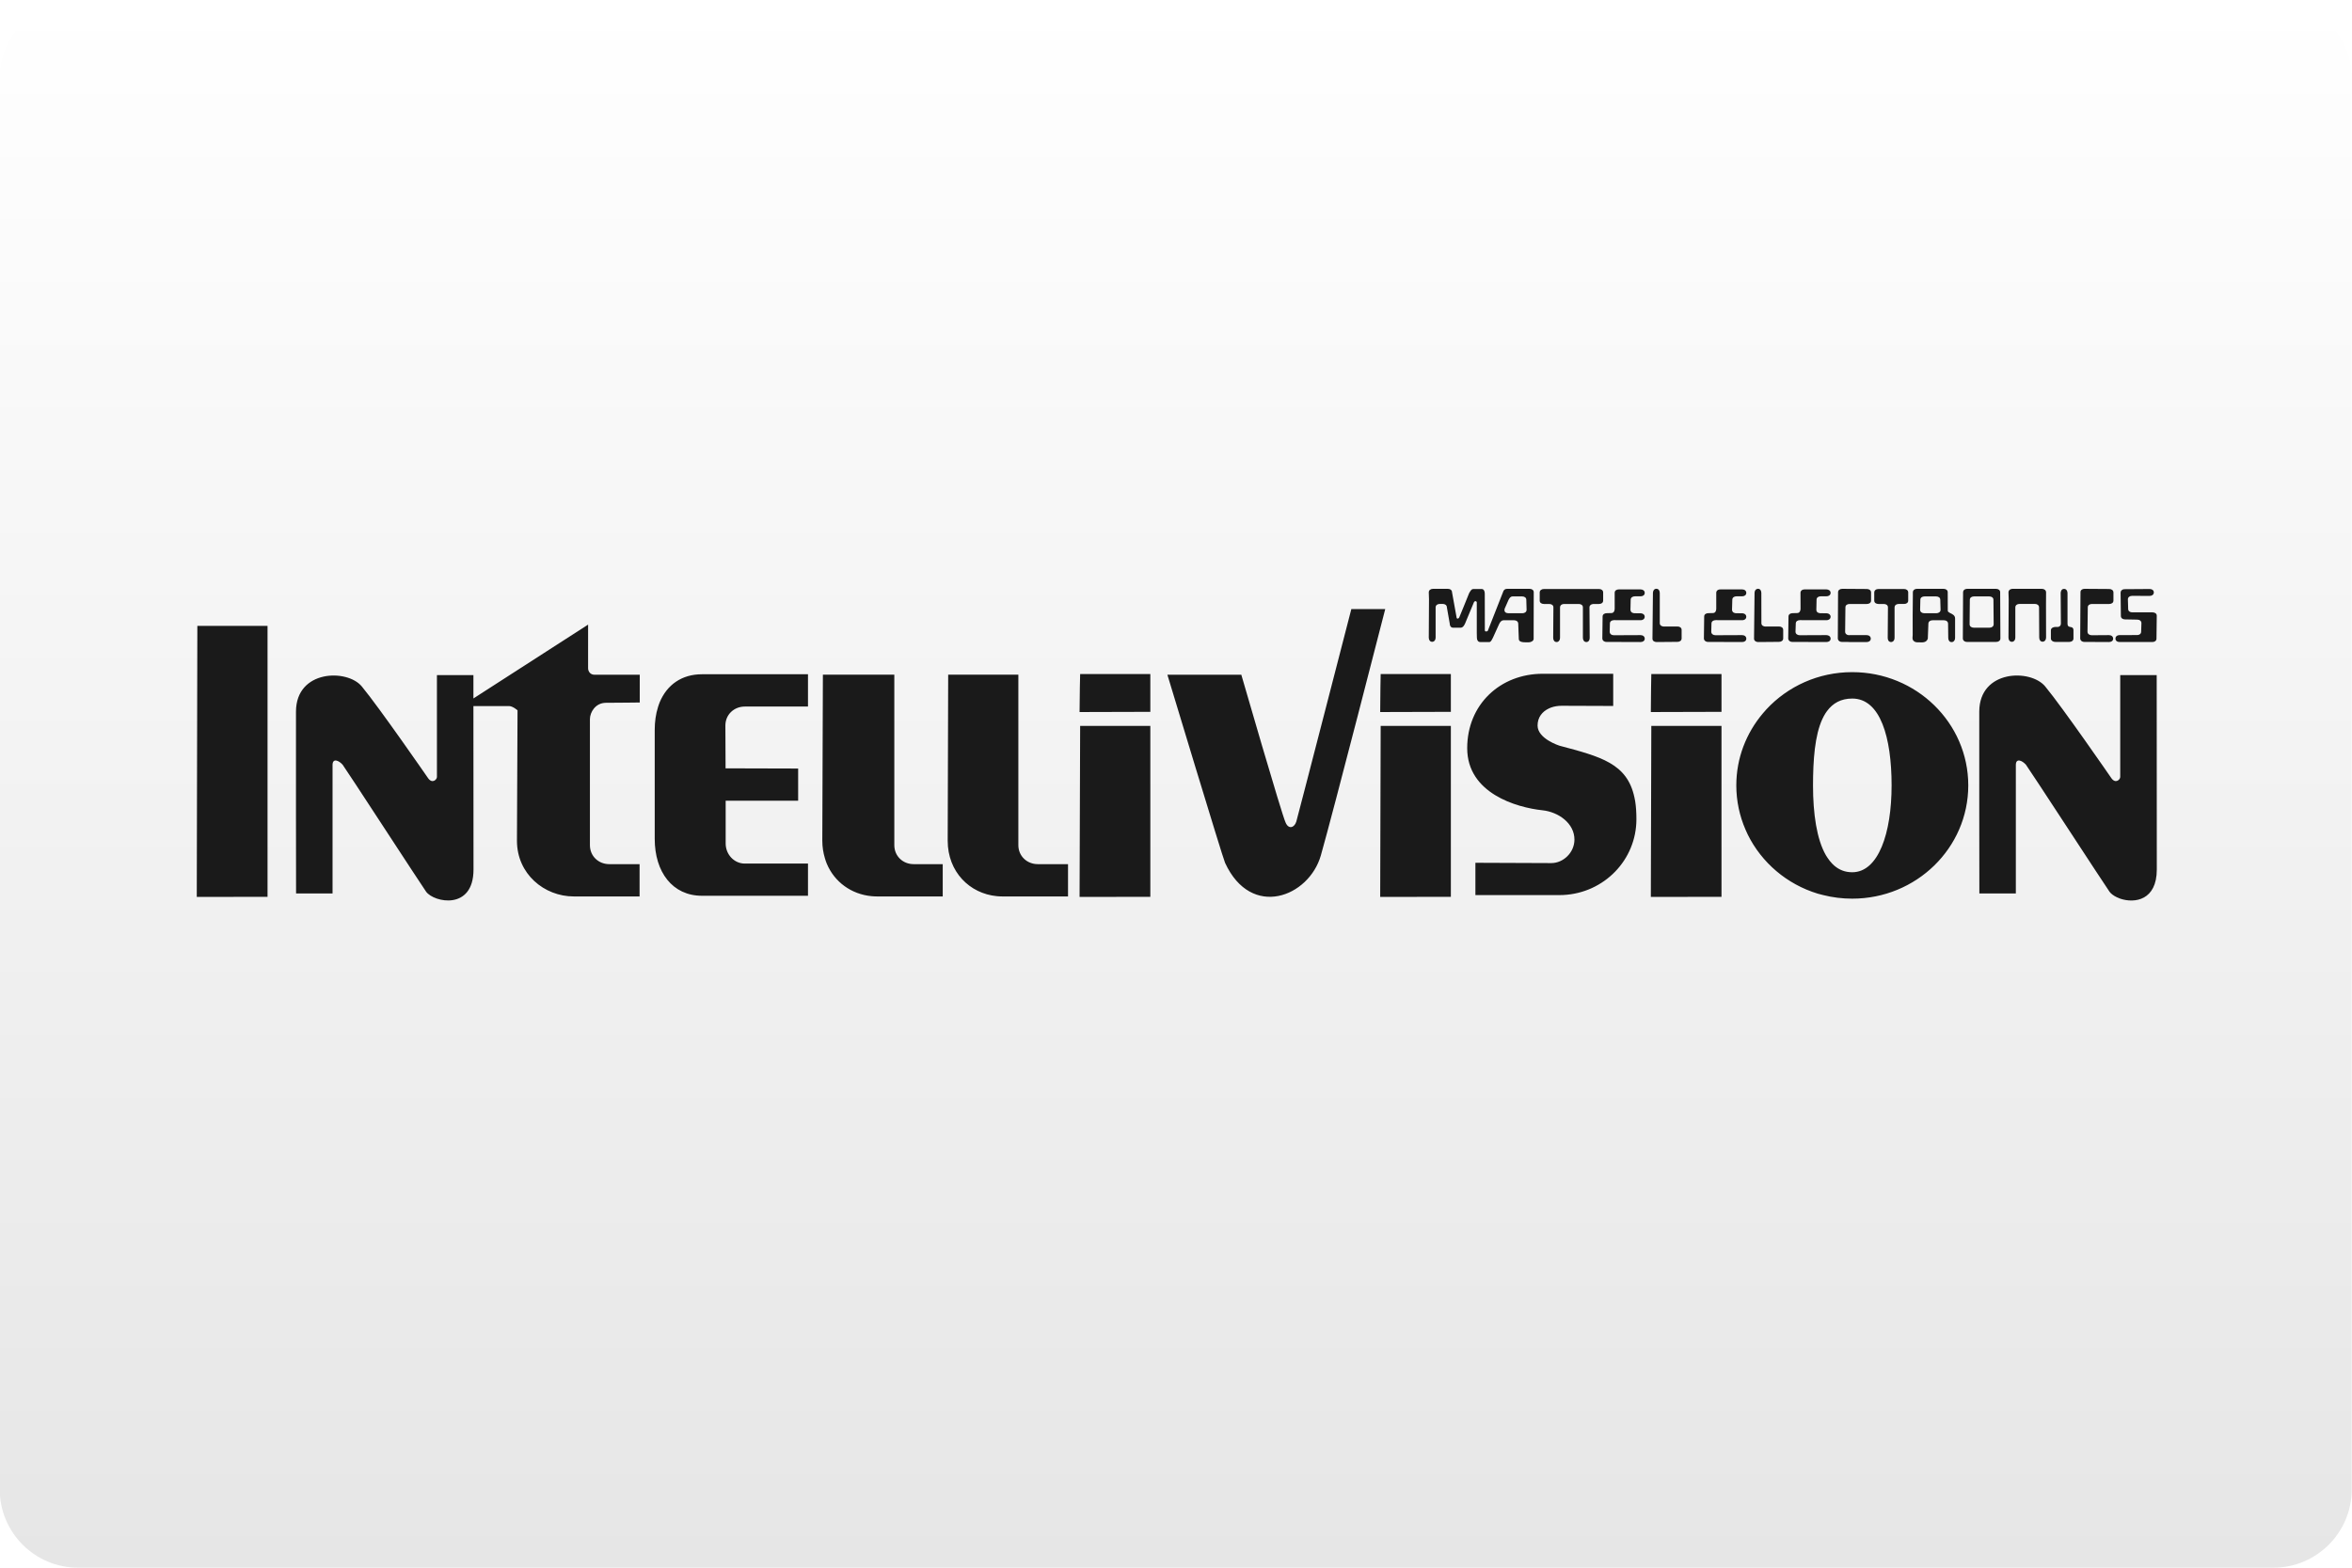
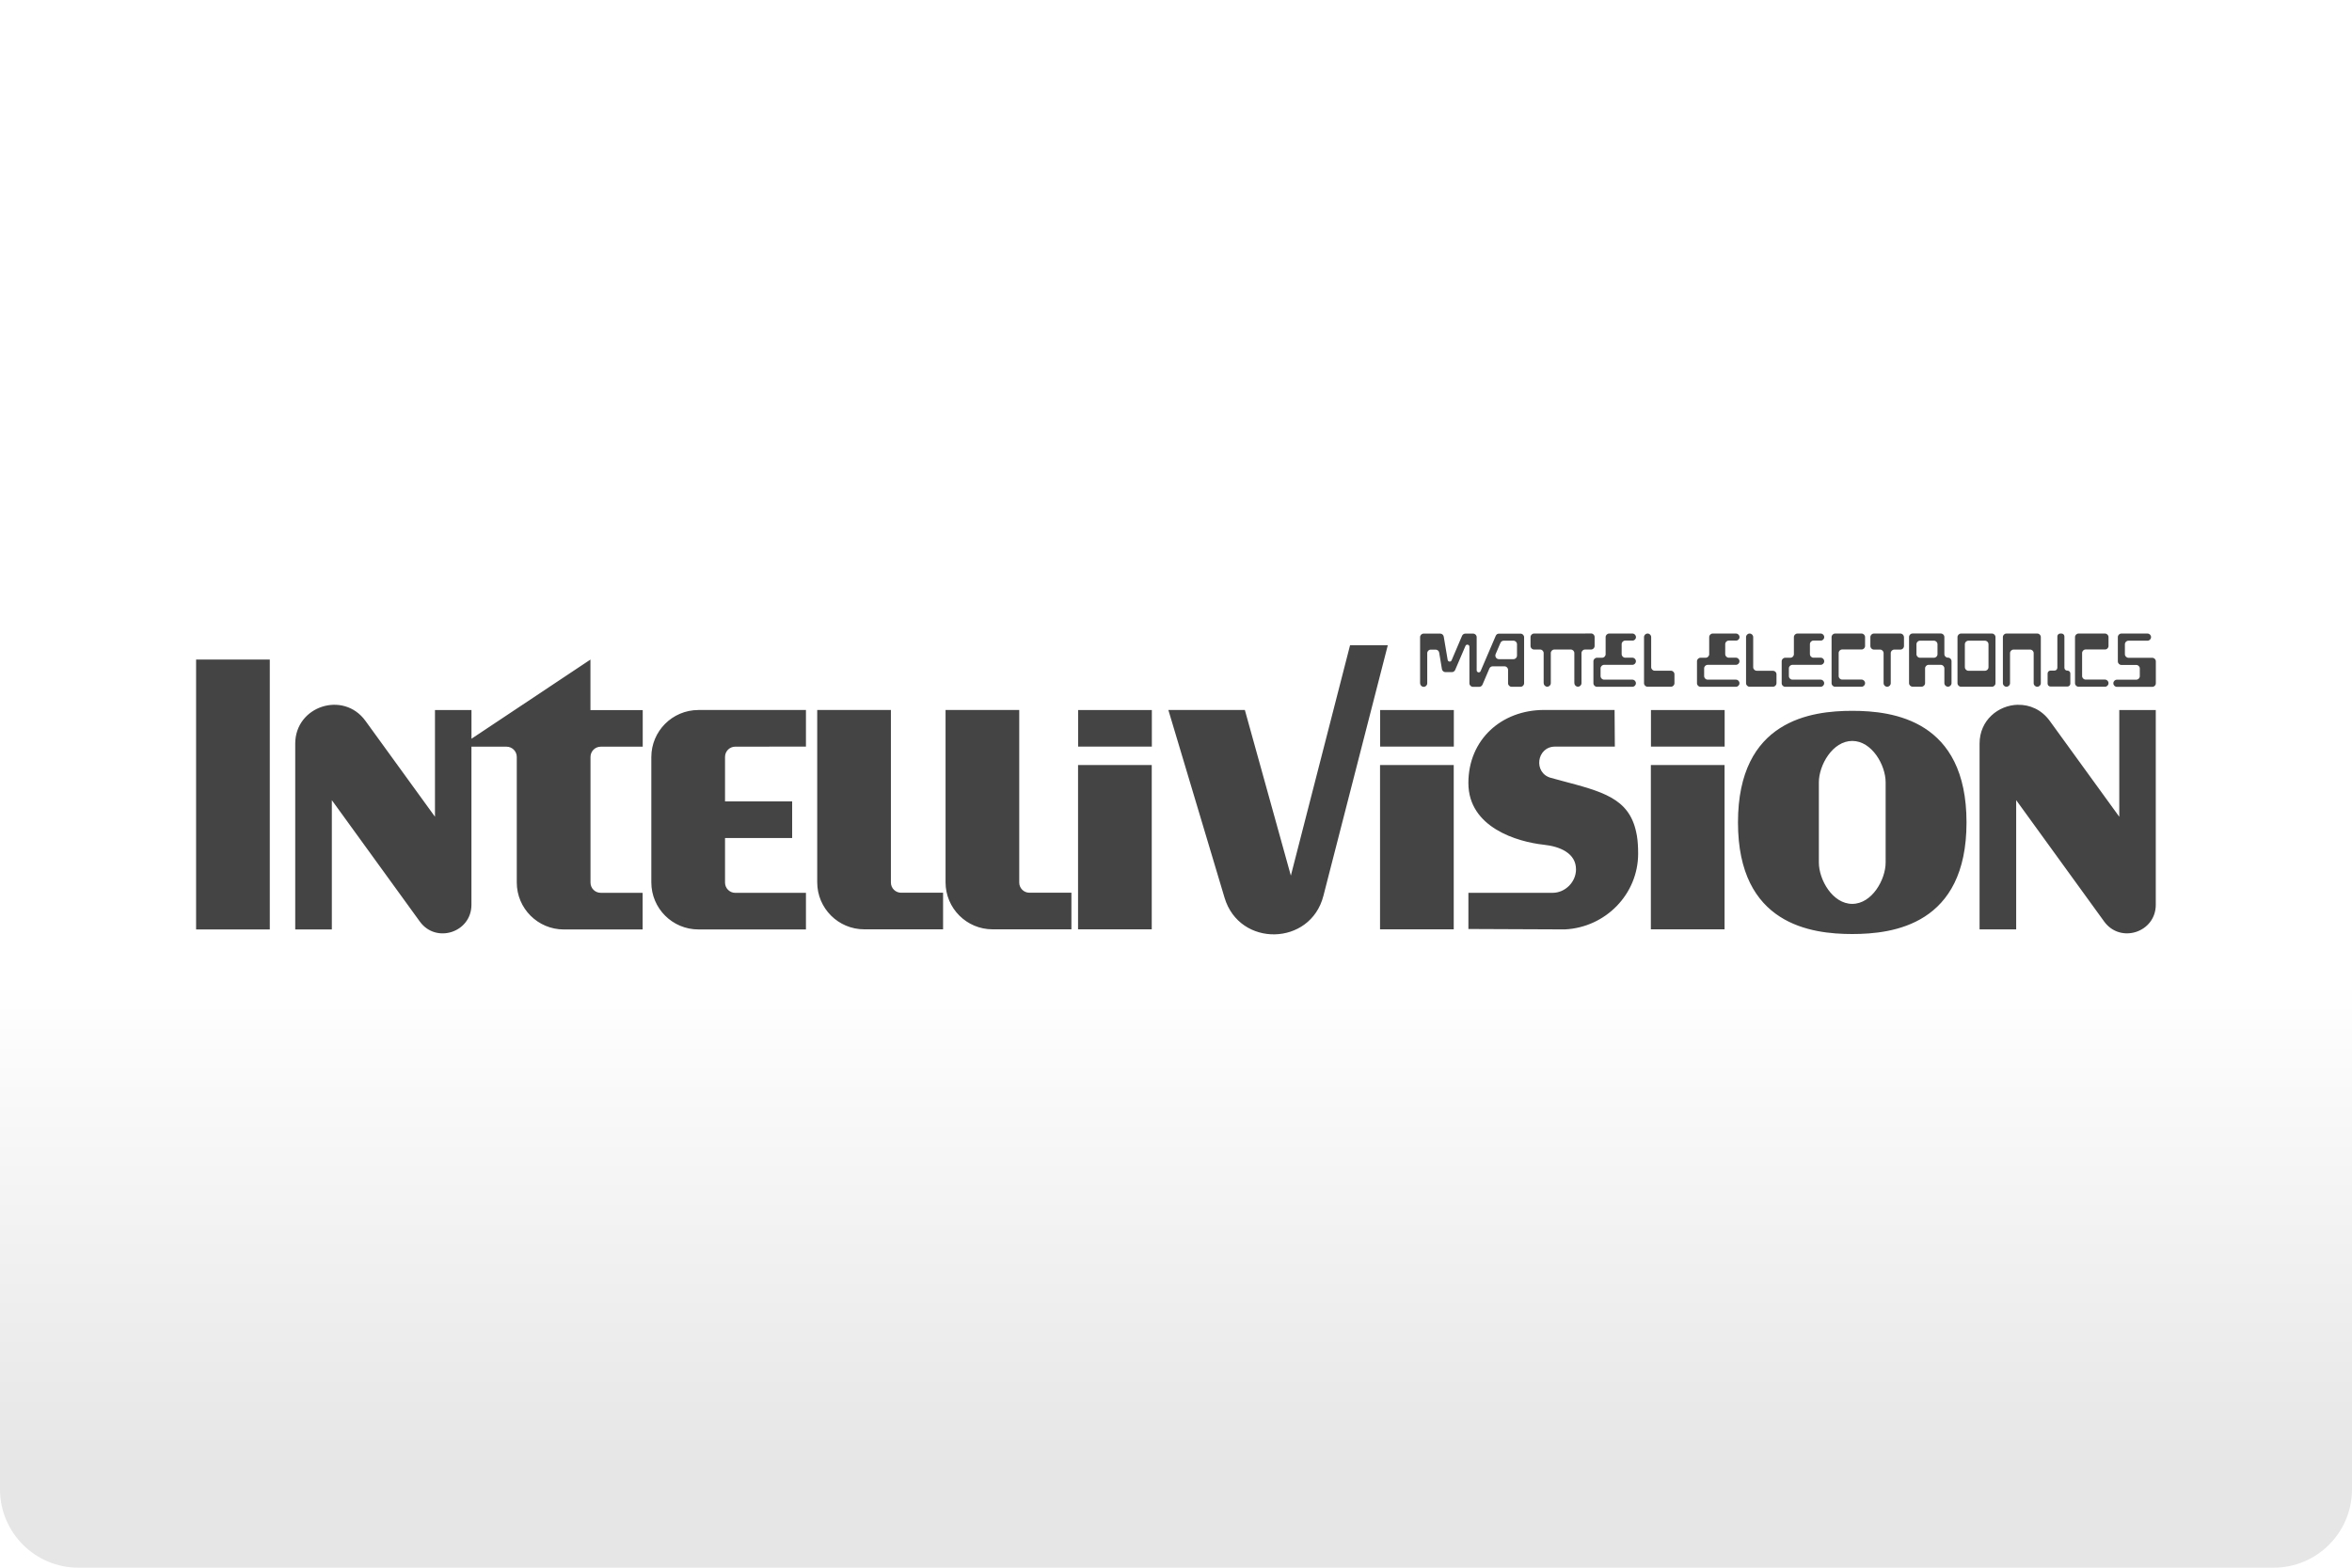
- <svg xmlns="http://www.w3.org/2000/svg" width="480" height="320" version="1.1" viewBox="0 0 480 320">
+ <svg xmlns="http://www.w3.org/2000/svg" width="480" height="320" version="1.1" viewBox="0 0 480 320" xml:space="preserve">
  <defs>
-     <linearGradient id="a" x1="81.598" x2="81.598" y2="84.667" gradientTransform="matrix(3.7795 0 0 3.7795 -.056445 0)" gradientUnits="userSpaceOnUse">
+     <linearGradient id="a" x2="0" y1="200" y2="300" gradientUnits="userSpaceOnUse">
      <stop stop-color="#fff" offset="0" />
      <stop stop-color="#e6e6e6" offset="1" />
    </linearGradient>
  </defs>
-   <rect x="-.056" width="480" height="320" ry="16" fill="url(#a)" stroke-linecap="square" stroke-linejoin="round" stroke-width="2" style="paint-order:stroke fill markers" />
-   <g transform="matrix(3.7795 0 0 3.7795 .15689 0)" fill="#1a1a1a">
-     <g transform="matrix(.17639 0 0 .17808 10.583 31.798)" fill="#1a1a1a">
-       <path d="m446.82 0c-0.672 0-1.056 0.573-1.056 1.284l-0.141 13.848c0 0.672 0.573 1.023 1.284 1.023l6.36-0.054c0.714 0 1.284-0.381 1.284-1.056v-2.565c0-0.675-0.57-1.041-1.284-1.041l-4.107 0.018c-0.708 0-1.299-0.351-1.299-1.023v-9.15c0-0.711-0.366-1.284-1.041-1.284zm31.113 0c-0.087 0-0.168 0.018-0.243 0.036-0.525 0.12-0.816 0.624-0.816 1.248l-0.156 13.848c0 0.42 0.231 0.702 0.573 0.864 0.066 0.033 0.15 0.066 0.225 0.087 0.078 0.024 0.159 0.042 0.243 0.054 0.084 9e-3 0.171 0.018 0.261 0.018l6.342-0.054c0.711 0 1.281-0.381 1.281-1.056v-2.565c0-0.675-0.57-1.041-1.281-1.041l-4.11 0.018c-0.708 0-1.281-0.351-1.281-1.023l-0.018-9.15c0-0.711-0.348-1.284-1.02-1.284zm-99.486 0.018c-0.711 0-1.299 0.399-1.299 1.074l0.069 2.079-0.069 11.631c0 0.711 0.366 1.281 1.038 1.281 0.084 0 0.15 0 0.225-0.015 0.525-0.12 0.834-0.645 0.834-1.266v-9.15c0-0.675 0.573-1.059 1.281-1.059h0.885c0.711 0 1.281 0.384 1.281 1.059l0.867 4.869c0 0.711 0.348 1.284 1.023 1.284h2.271c0.084 0 0.168-3e-3 0.243-0.018 0.522-0.105 0.816-0.558 1.143-1.197 0 0 2.613-6.243 2.721-6.48 0.234-0.513 0.885-0.429 0.885 0.069v9.303l0.033 1.371c0 0.711 0.348 1.302 1.023 1.302l2.616 0.015c0.087 0 0.156 0 0.228-0.015 0.069-0.018 0.132-0.042 0.189-0.072 0.342-0.177 0.501-0.606 0.834-1.194l1.959-4.281c0.318-0.621 0.744-1.047 1.281-1.059h3.243c0.711 0 1.281 0.384 1.281 1.059l0.174 4.557c-9e-3 0.462 0.234 0.72 0.606 0.867 0.126 0.051 0.267 0.093 0.417 0.123 0.6 0.111 1.368 0.066 1.995 0.084 0.597 0.018 1.524-0.378 1.524-1.038l0.033-14.142c0-0.675-0.57-1.041-1.281-1.041h-6.864c-0.708 0-1.08 0.36-1.281 1.041 0 0-4.515 11.403-4.629 11.664-0.015 0.03-0.036 0.057-0.066 0.087-0.066 0.054-0.174 0.096-0.279 0.12-0.258 0.06-0.57 0-0.57-0.33 0-0.525-0.021-11.16-0.021-11.16 0-0.711-0.294-1.371-0.969-1.371h-2.427c-0.675 0-0.921 0.453-1.404 1.284 0 0-2.862 7.059-3.033 7.383-0.042 0.081-0.114 0.156-0.192 0.207-0.072 0.054-0.144 0.093-0.225 0.105-0.162 0.024-0.321-0.051-0.366-0.276-0.084-0.456-1.401-7.677-1.401-7.677 0-0.675-0.573-1.077-1.281-1.077zm125.29 0c-0.711 0-1.299 0.366-1.299 1.041l-0.069 14.001c0 0.252 0.087 0.459 0.225 0.627 0.141 0.165 0.324 0.291 0.555 0.363 0.075 0.021 0.156 0.039 0.243 0.051 0.081 0.012 0.168 0.018 0.258 0.018l2.184 0.018v0.018h5.337c0.09 0 0.18-9e-3 0.261-0.018 0.084-0.012 0.165-0.03 0.243-0.054 0.462-0.129 0.78-0.447 0.78-0.951 0-0.675-0.573-1.077-1.284-1.077h-5.337v0.036c-0.684-0.018-1.23-0.417-1.23-1.074l0.087-7.383c0-0.675 0.57-1.023 1.281-1.023h5.271c0.711 0 1.299-0.351 1.299-1.023v-2.463c0-0.672-0.591-1.056-1.299-1.056zm22.896 0c-0.09 0-0.177 6e-3 -0.258 0.018-0.588 0.075-1.038 0.432-1.038 1.023-3e-3 0.351 3e-3 0.69 0 1.038-0.027 3.981-0.111 7.98-0.054 11.958 3e-3 0.246-0.039 0.507-0.054 0.765-6e-3 0.129 0 0.258 0.021 0.381 0.018 0.123 0.057 0.237 0.12 0.345 0.168 0.285 0.411 0.468 0.675 0.573 0.267 0.108 0.57 0.132 0.867 0.123 0.468-0.012 0.912 0.036 1.335 0.015 0.141-6e-3 0.285-0.027 0.417-0.051 0.522-0.093 0.957-0.351 1.248-1.038l0.174-4.56c0-0.672 0.57-1.056 1.281-1.056h3.465c0.711 0 1.284 0.381 1.284 1.056l0.054 4.281c0 0.711 0.345 1.284 1.02 1.284 0.084 0 0.168 0 0.243-0.018 0.525-0.12 0.831-0.645 0.831-1.266v-5.874c0-1.011-0.885-1.338-1.542-1.665-0.198-0.099-0.375-0.198-0.504-0.312-0.126-0.114-0.192-0.246-0.192-0.417 0-0.891-0.015-5.562-0.015-5.562 0-0.675-0.576-1.041-1.284-1.041zm15.375 0c-0.09 0-0.177 6e-3 -0.261 0.018-0.585 0.075-1.038 0.432-1.038 1.023l-0.069 14.004c0 0.336 0.15 0.597 0.381 0.777 0.06 0.048 0.12 0.087 0.192 0.123 0.204 0.105 0.444 0.156 0.711 0.156h8.925c0.711 0 1.284-0.384 1.284-1.056l-0.069-14.004c0-0.675-0.573-1.041-1.284-1.041zm13.881 0c-0.087 0-0.177 6e-3 -0.258 0.018-0.168 0.024-0.315 0.069-0.453 0.138-0.342 0.171-0.57 0.498-0.57 0.918l0.066 2.079-0.066 11.631c0 0.621 0.276 1.146 0.798 1.266 0.072 0.015 0.141 0.015 0.225 0.015s0.168 0 0.243-0.015c0.525-0.12 0.831-0.645 0.831-1.266v-9.15c0-0.675 0.573-1.059 1.281-1.059h4.698c0.711 0 1.284 0.384 1.284 1.059l0.051 9.114c0 0.711 0.348 1.284 1.023 1.284 0.084 0 0.165 0 0.243-0.018 0.522-0.12 0.831-0.642 0.831-1.266l-0.021-10.137 0.021-3.537c0-0.675-0.591-1.074-1.302-1.074zm22.047 0c-0.534 0-1.002 0.204-1.197 0.591-0.066 0.126-0.087 0.282-0.087 0.45l-0.087 14.004c0 0.252 0.087 0.456 0.228 0.624 0.231 0.276 0.612 0.432 1.056 0.432l7.521 0.036c0.708 0 1.281-0.348 1.281-1.023 0-0.672-0.573-1.074-1.281-1.074l-5.271 0.036c-0.708 0-1.299-0.402-1.299-1.077l0.087-7.383c0-0.672 0.57-1.023 1.281-1.023h5.271c0.711 0 1.299-0.348 1.299-1.023v-2.46c0-0.675-0.588-1.059-1.299-1.059zm-6.309 0.018c-0.42 0-0.723 0.213-0.882 0.555-0.066 0.135-0.117 0.3-0.141 0.468-0.012 0.084-0.018 0.171-0.018 0.258l0.069 9.24c0 0.504-0.264 0.837-0.693 0.972-0.072 0.021-0.147 0.039-0.225 0.051-0.081 0.012-0.171 0-0.261 0h-0.486c-0.708 0-1.401 0.348-1.401 1.023v2.46c0 0.336 0.171 0.597 0.432 0.78 0.066 0.045 0.132 0.087 0.207 0.12 0.225 0.105 0.498 0.156 0.762 0.156h4.23c0.711 0 1.284-0.384 1.284-1.056v-2.46c0-0.108-6e-3 -0.195-0.021-0.279-0.093-0.585-0.501-0.657-0.9-0.729-0.174-0.03-0.339-0.063-0.486-0.138-0.246-0.123-0.417-0.354-0.417-0.9v-9.24c3e-3 -0.708-0.378-1.281-1.053-1.281zm-159.22 0.033c-0.711 0-1.302 0.384-1.302 1.059v2.46c0 0.675 0.591 1.023 1.302 1.023h1.611c0.708 0 1.281 0.351 1.281 1.023l-0.066 9.237c0 0.711 0.366 1.284 1.038 1.284 0.084 0 0.15 0 0.225-0.018 0.525-0.12 0.831-0.642 0.831-1.266v-9.237c0-0.591 0.435-0.927 1.023-1.005 0.084-0.012 0.171-0.018 0.261-0.018h4.437c0.708 0 1.281 0.351 1.281 1.023v9.237c0 0.711 0.384 1.284 1.056 1.284 0.087 0 0.171 0 0.243-0.018 0.519-0.12 0.78-0.642 0.78-1.266l-0.069-9.237c0-0.591 0.456-0.927 1.038-1.005 0.084-0.012 0.171-0.018 0.261-0.018h1.611c0.711 0 1.281-0.348 1.281-1.023v-2.46c0-0.675-0.57-1.059-1.281-1.059zm102.41 0c-0.177 0-0.348 0.024-0.501 0.069-0.078 0.024-0.159 0.051-0.225 0.087-0.342 0.171-0.573 0.48-0.573 0.9v2.463c0 0.672 0.591 1.023 1.299 1.023h1.614c0.708 0 1.281 0.348 1.281 1.023l-0.069 9.237c0 0.354 0.087 0.687 0.261 0.918 0.042 0.06 0.102 0.111 0.153 0.156 0.108 0.093 0.234 0.156 0.381 0.189 0.075 0.018 0.159 0.018 0.243 0.018s0.15 0 0.225-0.018c0.525-0.12 0.831-0.642 0.831-1.263v-9.24c0-0.588 0.438-0.927 1.023-1.005 0.084-9e-3 0.171-0.018 0.261-0.018h1.611c0.708 0 1.281-0.348 1.281-1.02v-2.463c0-0.675-0.573-1.056-1.281-1.056zm83.001 0-7.608 0.054c-0.087 0-0.174 3e-3 -0.258 0.015-0.588 0.084-1.023 0.453-1.023 1.041l0.087 7.071c0 0.672 0.573 1.038 1.281 1.038l3.726 0.069c0.711 0 1.284 0.402 1.284 1.074l-0.087 2.583c0 0.168-0.039 0.321-0.105 0.45-0.129 0.258-0.369 0.432-0.675 0.519-0.078 0.024-0.159 0.024-0.243 0.036s-0.171 0.018-0.261 0.018l-5.304 0.018c-0.09 0-0.174 6e-3 -0.258 0.015-0.588 0.078-1.023 0.435-1.023 1.023 0 0.339 0.132 0.6 0.363 0.78 0.234 0.183 0.564 0.279 0.918 0.279h9.999c0.357 0 0.672-0.087 0.903-0.261 0.234-0.171 0.381-0.423 0.381-0.762l0.087-6.951c0-0.672-0.591-1.02-1.299-1.02h-6.171c-0.711 0-1.281-0.351-1.281-1.026l-0.087-2.928c0-0.672 0.588-1.056 1.299-1.056l5.358 0.018c0.711 0 1.281-0.387 1.281-1.059s-0.573-1.038-1.284-1.038zm-162.48 0.123c-0.708 0-1.281 0.348-1.281 1.023v4.872c0 0.708-0.348 1.281-1.023 1.281l-1.389 0.036c-0.708 0-1.284 0.348-1.284 1.023l-0.084 6.636c0 0.507 0.336 0.846 0.798 0.987 0.075 0.024 0.141 0.039 0.225 0.051s0.171 0.018 0.258 0.018l10.419 0.036c0.708 0 1.281-0.351 1.281-1.023s-0.573-1.074-1.281-1.074l-8.163 0.036c-0.714 0-1.284-0.402-1.284-1.077l0.066-2.478c0-0.672 0.573-1.023 1.284-1.023l8.094 0.018c0.087 0 0.177-6e-3 0.258-0.018 0.084-0.012 0.15-0.03 0.225-0.051 0.465-0.132 0.798-0.465 0.798-0.972 0-0.588-0.435-0.954-1.023-1.038-0.081-0.012-0.171-0.018-0.258-0.018l-1.803-0.018c-0.09 0-0.177-6e-3 -0.261-0.018-0.333-0.045-0.609-0.174-0.795-0.399-0.141-0.165-0.228-0.387-0.228-0.639l0.069-3.033c0-0.675 0.591-1.041 1.302-1.041h1.716c0.711 0 1.281-0.366 1.281-1.038 0-0.675-0.57-1.059-1.281-1.059zm31.095 0c-0.444 0-0.828 0.129-1.059 0.399-0.045 0.051-0.09 0.126-0.12 0.189-0.066 0.126-0.105 0.264-0.105 0.432v4.872c0 0.708-0.348 1.281-1.02 1.281l-1.389 0.036c-0.711 0-1.284 0.348-1.284 1.023l-0.087 6.636c0 0.252 0.087 0.459 0.225 0.624 0.141 0.168 0.342 0.294 0.573 0.363 0.078 0.024 0.159 0.042 0.243 0.054 0.081 9e-3 0.168 0.018 0.258 0.018l10.398 0.033c0.711 0 1.284-0.348 1.284-1.023 0-0.672-0.573-1.074-1.284-1.074l-8.163 0.036c-0.711 0-1.281-0.402-1.281-1.074l0.066-2.481c0-0.672 0.591-1.02 1.302-1.02l8.076 0.015c0.09 0 0.177-6e-3 0.261-0.015 0.084-0.012 0.165-0.033 0.243-0.054 0.459-0.129 0.777-0.465 0.777-0.969 0-0.591-0.435-0.957-1.023-1.041-0.084-0.012-0.171-0.018-0.261-0.018l-1.8-0.018c-0.09 0-0.177-3e-3 -0.261-0.015-0.333-0.048-0.612-0.177-0.798-0.399-0.138-0.168-0.225-0.39-0.225-0.642l0.087-3.033c0-0.672 0.573-1.041 1.281-1.041h1.716c0.711 0 1.284-0.366 1.284-1.038 0-0.675-0.573-1.056-1.284-1.056zm25.806 0c-0.447 0-0.846 0.129-1.077 0.399-0.045 0.051-0.087 0.126-0.12 0.189-0.066 0.126-0.105 0.264-0.105 0.432l0.018 4.872c0 0.708-0.366 1.281-1.038 1.281l-1.371 0.036c-0.711 0-1.281 0.348-1.281 1.023l-0.087 6.636c0 0.252 0.087 0.459 0.225 0.624 0.141 0.168 0.324 0.294 0.555 0.363 0.075 0.024 0.159 0.042 0.24 0.054 0.084 9e-3 0.171 0.018 0.261 0.018l10.398 0.033c0.711 0 1.299-0.348 1.299-1.023 0-0.672-0.591-1.074-1.299-1.074l-8.145 0.036c-0.711 0-1.302-0.402-1.302-1.074l0.087-2.481c0-0.672 0.573-1.02 1.284-1.02l8.076 0.015c0.09 0 0.174-6e-3 0.261-0.015 0.081-0.012 0.165-0.033 0.24-0.054 0.465-0.129 0.798-0.465 0.798-0.969 0-0.591-0.456-0.957-1.038-1.041-0.084-0.012-0.171-0.018-0.261-0.018l-1.785-0.018c-0.087 0-0.177-3e-3 -0.261-0.015-0.333-0.048-0.63-0.177-0.816-0.399-0.138-0.168-0.204-0.39-0.204-0.642l0.066-3.033c0-0.672 0.573-1.041 1.284-1.041h1.716c0.708 0 1.299-0.366 1.299-1.038 0-0.675-0.591-1.056-1.299-1.056zm-89.379 2.13h2.859c0.708 0 1.284 0.351 1.284 1.023l0.087 3.015c0 0.675-0.576 1.059-1.284 1.059h-4.248c-1.458-0.021-1.266-1.041-1.176-1.386l1.194-2.688c0.345-0.588 0.573-1.023 1.284-1.023zm126.05 0h3.537c0.711 0 1.284 0.351 1.284 1.023l0.087 3.015c0 0.675-0.594 1.059-1.302 1.059h-3.675c-0.711 0-1.281-0.384-1.281-1.059l0.069-3.015c0-0.672 0.573-1.023 1.281-1.023zm15.15 0h4.659c0.711 0 1.284 0.351 1.284 1.023l0.069 7.401c0 0.675-0.573 1.059-1.284 1.059h-4.8c-0.711 0-1.281-0.384-1.281-1.059l0.069-7.401c0-0.672 0.573-1.023 1.284-1.023z" />
-       <path d="m353.44 6.165s-16.401 63.003-16.839 64.431c-0.573 1.863-2.346 2.472-3.276 0.324-1.143-2.292-13.563-44.847-13.563-44.847h-22.629s16.896 55.425 17.661 57.066c8.019 17.181 25.689 10.317 29.319-2.28 3.735-12.969 19.704-74.694 19.704-74.694zm-233.64 4.707-35.109 22.392c-3e-3 -4.332 0-7.074 0-7.074h-11.169v30.903c0 0.771-1.452 2.184-2.748 0.291 0 0-14.871-21.327-20.262-27.774-4.473-5.358-20.082-5.082-20.139 7.602-0.042 8.049 0.027 55.194 0.027 55.194h11.169v-38.967c0-2.16 1.911-1.401 3.099-0.063 0.549 0.624 24.471 37.047 25.548 38.505 2.442 3.288 14.502 5.721 14.502-6.726 0-8.919-0.024-35.328-0.03-49.581h10.905c1.143 0 2.601 1.284 2.601 1.287-9e-3 1.08-0.177 35.07-0.177 39.555 0 10.083 8.358 16.896 17.397 16.896h20.142v-9.795h-9.267c-3.321 0-5.934-2.439-5.934-5.757v-38.211c0-2.055 1.65-4.968 4.941-4.968s10.317-0.09 10.317-0.09v-8.418h-13.857c-1.287 0-1.959-1.014-1.959-1.959zm-119.62 0.378s-0.177 77.577-0.177 82.206l21.663-0.027v-82.176zm506.6 14.034c-10.413 0-19.758 4.341-26.253 11.256-0.381 0.408-0.75 0.831-1.11 1.257-5.064 5.937-8.127 13.536-8.127 21.837 0 4.743 1.008 9.282 2.805 13.389 0.225 0.513 0.453 1.02 0.699 1.521 4.239 8.511 11.982 15.078 21.429 17.922 0.558 0.168 1.131 0.297 1.698 0.438 2.835 0.708 5.796 1.08 8.859 1.08 19.605 0 35.52-15.375 35.52-34.35s-15.912-34.35-35.52-34.35zm-94.746 0.495c-13.026 0-23.124 9.318-23.124 22.569 0 13.65 15.057 17.991 23.007 18.828 5.001 0.525 9.822 3.984 9.822 8.886 0 3.945-3.408 7.134-7.077 7.134l-23.241-0.09v9.795h25.728c0.405 0 0.795-9e-3 1.197-0.03 12.462-0.612 22.365-10.626 22.365-22.977 0-2.037-0.114-3.843-0.378-5.466-0.069-0.405-0.156-0.786-0.234-1.17-2.229-10.329-10.326-12.327-22.95-15.669 0 0-6.696-2.082-6.696-6.108 0-2.52 1.458-4.248 3.45-5.175 0.201-0.093 0.405-0.186 0.615-0.264 1.041-0.384 2.184-0.555 3.333-0.555l15.756 0.057v-9.765zm-141.61 0.09s-0.177 6.888-0.177 11.517l21.663-0.06v-11.46h-21.486zm91.998 0s-0.147 6.888-0.147 11.517l21.633-0.06v-11.46h-21.486zm82.848 0s-0.144 6.888-0.144 11.517l21.63-0.06v-11.46h-21.486zm-290.61 0.057c-6.213 0-10.734 3.219-12.951 8.508-0.201 0.483-0.363 0.978-0.525 1.494-0.654 2.055-0.993 4.377-0.993 6.9v33.006c0 10.083 5.433 17.274 14.469 17.274h32.451v-9.765h-19.326c-3.318 0-5.901-2.811-5.874-6.138v-12.921h22.188v-9.765l-22.218-0.06-0.057-12.981c0-3.321 2.643-5.757 5.961-5.757h19.326v-9.795zm37.011 0.117s-0.177 45.741-0.177 50.37c0 1.89 0.291 3.654 0.789 5.292 0.165 0.546 0.339 1.092 0.555 1.608 2.364 5.658 7.602 9.333 13.683 9.912 0.552 0.051 1.131 0.087 1.695 0.087h20.142v-9.795h-8.886c-3.321 0-5.934-2.439-5.934-5.757v-51.717zm38.355 0s-0.147 45.741-0.147 50.37c0 9.456 6.735 16.026 15.024 16.812 0.552 0.051 1.104 0.087 1.668 0.087h20.142v-9.795h-9.24c-3.318 0-5.964-2.439-5.964-5.757v-51.717zm358.79 0.147v30.903c0 0.771-1.449 2.184-2.748 0.291 0 0-14.841-21.327-20.229-27.774-4.476-5.358-20.109-5.082-20.175 7.602-0.036 8.049 0.03 55.194 0.03 55.194h11.169v-38.967c0-2.16 1.908-1.401 3.099-0.063 0.552 0.624 24.501 37.047 25.578 38.505 0.459 0.615 1.233 1.2 2.223 1.665 0.333 0.153 0.684 0.315 1.053 0.438 4.413 1.485 11.196 0.507 11.196-8.829 0-12.447-0.03-58.965-0.03-58.965zm-82.032 7.104c8.604 0 12.045 11.793 12.045 26.34 0 14.544-4.044 26.322-12.045 26.34-2.184 6e-3 -4.014-0.714-5.553-2.046-0.192-0.168-0.372-0.342-0.555-0.528-0.549-0.552-1.056-1.188-1.521-1.899-0.153-0.237-0.324-0.48-0.468-0.732-2.769-4.803-3.915-12.501-3.915-21.135 0-0.909 0.012-1.803 0.027-2.691 0.153-7.965 1.044-14.886 3.771-19.149 0.153-0.237 0.306-0.45 0.468-0.672 1.794-2.418 4.284-3.828 7.746-3.828zm-236.36 8.304s-0.177 47.229-0.177 51.858l21.663-0.027v-51.831zm91.998 0s-0.147 47.229-0.147 51.858l21.633-0.027v-51.831zm82.848 0s-0.144 47.229-0.144 51.858l21.63-0.027v-51.831z" />
-     </g>
-   </g>
-   <style type="text/css">.st0{fill:#FC0C18;}
- 	.st1{fill:#FC0C18;}</style>
+   <rect width="480" height="320" ry="16" fill="url(#a)" />
+   <path d="m324.7 129.3-1.959 0.02h-1.459-4.803-1.459-1.939c-0.406 0-0.729 0.324-0.729 0.731v1.803c0 0.406 0.322 0.729 0.729 0.729h1.221c0.406 0 0.729 0.324 0.729 0.731v6.094c0 0.406 0.313 0.751 0.709 0.762 0.417 0.01 0.75-0.314 0.75-0.731v-6.125c0-0.406 0.322-0.731 0.729-0.731h3.346c0.406 0 0.729 0.324 0.729 0.731v6.094c0 0.406 0.313 0.751 0.709 0.762 0.417 0.01 0.75-0.314 0.75-0.731v-6.125c0-0.406 0.322-0.731 0.729-0.731h1.221c0.406 0 0.729-0.322 0.729-0.729v-1.824c0-0.406-0.322-0.729-0.729-0.729zm65.63 0.01c-0.406 0-0.729 0.324-0.729 0.731v9.396c0 0.406 0.322 0.731 0.729 0.731h1.812c0.406 0 0.731-0.324 0.731-0.731v-3c0-0.406 0.322-0.729 0.729-0.729h2.48c0.406 0 0.729 0.322 0.729 0.729v3c0 0.406 0.324 0.731 0.731 0.731 0.406 0 0.729-0.324 0.729-0.731v-4.469c0-0.406-0.322-0.731-0.729-0.731-0.396 0.021-0.731-0.311-0.731-0.707v-3.49c0-0.406-0.322-0.731-0.729-0.731h-5.752zm-61.92 0.01c-0.406 0-0.731 0.324-0.731 0.731v3.48c0 0.406-0.322 0.729-0.729 0.729h-1.031c-0.406 0-0.731 0.322-0.731 0.729v4.471c0 0.406 0.324 0.729 0.731 0.729h7.209c0.406 0 0.731-0.322 0.731-0.729 0-0.406-0.324-0.729-0.731-0.729h-5.752c-0.406 0-0.729-0.324-0.729-0.731v-1.562c0-0.406 0.322-0.729 0.729-0.729h5.752c0.406 0 0.731-0.324 0.731-0.731 0-0.406-0.324-0.729-0.731-0.729h-1.447c-0.406 0-0.731-0.324-0.731-0.731v-2.031c0-0.406 0.324-0.729 0.731-0.729h1.459c0.406 0.021 0.729-0.313 0.729-0.709 0-0.406-0.322-0.731-0.729-0.731h-4.73zm7.834 0c-0.406 0-0.729 0.324-0.729 0.731v9.398c0 0.406 0.322 0.729 0.729 0.729h4.752c0.406 0 0.729-0.322 0.729-0.729v-1.814c0-0.406-0.333-0.729-0.729-0.729h-3.293c-0.406 0-0.729-0.322-0.729-0.729v-6.127c0-0.406-0.324-0.731-0.731-0.731zm13.3 0c-0.406 0-0.729 0.324-0.729 0.731v3.48c0 0.406-0.322 0.729-0.729 0.729h-1.031c-0.406 0-0.731 0.322-0.731 0.729v4.471c0 0.406 0.324 0.729 0.731 0.729h7.209c0.406 0 0.729-0.322 0.729-0.729 0-0.406-0.322-0.729-0.729-0.729h-5.752c-0.406 0-0.729-0.324-0.729-0.731v-1.562c0-0.406 0.322-0.729 0.729-0.729h5.752c0.406 0 0.729-0.324 0.729-0.731 0-0.406-0.322-0.729-0.729-0.729h-1.447c-0.406 0-0.731-0.324-0.731-0.731v-2.031c0-0.406 0.324-0.729 0.731-0.729h1.457c0.406 0.021 0.731-0.313 0.731-0.709 0-0.406-0.324-0.731-0.731-0.731h-4.73zm7.523 0c-0.406 0-0.729 0.324-0.729 0.731v9.398c0 0.406 0.322 0.729 0.729 0.729h4.752c0.406 0 0.729-0.322 0.729-0.729v-1.814c0-0.406-0.322-0.719-0.729-0.719h-3.293c-0.406 0-0.731-0.322-0.731-0.729v-6.137c0-0.406-0.322-0.731-0.729-0.731zm9.764 0c-0.406 0-0.731 0.324-0.731 0.731v3.48c0 0.406-0.322 0.729-0.729 0.729h-1.031c-0.406 0-0.731 0.322-0.731 0.729v4.471c0 0.406 0.324 0.729 0.731 0.729h7.209c0.406 0 0.731-0.322 0.731-0.729 0-0.406-0.324-0.729-0.731-0.729h-5.74c-0.406 0-0.731-0.324-0.731-0.731v-1.562c0-0.406 0.324-0.729 0.731-0.729h5.75c0.406 0 0.731-0.324 0.731-0.731 0-0.406-0.324-0.729-0.731-0.729h-1.457c-0.406 0-0.731-0.324-0.731-0.731v-2.031c0-0.406 0.324-0.729 0.731-0.729h1.457c0.406 0.021 0.731-0.313 0.731-0.709 0-0.406-0.324-0.731-0.731-0.731h-4.729zm7.688 0c-0.406 0-0.729 0.324-0.729 0.731v9.398c0 0.406 0.322 0.729 0.729 0.729h5.377c0.406 0 0.731-0.322 0.731-0.729 0-0.406-0.324-0.731-0.731-0.731h-3.928c-0.406 0-0.729-0.322-0.729-0.729v-4.689c0-0.406 0.322-0.729 0.729-0.729h3.928c0.396 0.021 0.731-0.313 0.731-0.709v-1.812c0-0.406-0.324-0.731-0.731-0.731h-5.377zm7.92 0c-0.406 0-0.731 0.324-0.731 0.731v1.812c0 0.406 0.324 0.731 0.731 0.731h1.24c0.406 0 0.729 0.322 0.729 0.729v6.127c0 0.406 0.322 0.729 0.729 0.729 0.406 0 0.731-0.322 0.731-0.729v-6.127c0-0.406 0.322-0.729 0.729-0.729h1.24c0.406 0 0.731-0.324 0.731-0.731v-1.812h-0.012c0-0.406-0.322-0.731-0.729-0.731h-1.959-1.459-1.969zm17.78 0c-0.406 0-0.731 0.335-0.731 0.731v9.398c0 0.406 0.324 0.729 0.731 0.729h6.293c0.406 0 0.729-0.322 0.729-0.729v-9.398c0-0.406-0.322-0.731-0.729-0.731h-6.18-0.113zm9.262 0c-0.406 0-0.729 0.324-0.729 0.731v9.398c0 0.406 0.322 0.729 0.729 0.729 0.406 0 0.729-0.322 0.729-0.729v-6.127c0-0.406 0.324-0.729 0.731-0.729h3.365c0.406 0 0.729 0.322 0.729 0.729v6.127c0 0.406 0.324 0.729 0.731 0.729 0.406 0 0.729-0.322 0.729-0.729v-9.398c0-0.406-0.322-0.731-0.729-0.731h-0.731-4.824-0.729zm10.97 0c-0.323 0-0.582 0.271-0.582 0.584v6.398c0 0.323-0.271 0.582-0.584 0.582h-0.824c-0.323 0-0.582 0.271-0.582 0.584v2.084c0 0.323 0.269 0.584 0.582 0.584h3.471c0.323 0 0.584-0.271 0.584-0.584v-2.084c0-0.323-0.271-0.584-0.584-0.584-0.354 0.031-0.625-0.25-0.625-0.562v-6.418c0-0.323-0.271-0.584-0.584-0.584h-0.272zm3.752 0c-0.406 0-0.731 0.324-0.731 0.731v9.398c0 0.406 0.324 0.729 0.731 0.729h5.375c0.406 0 0.731-0.322 0.731-0.729 0-0.406-0.324-0.731-0.731-0.731h-3.928c-0.406 0-0.729-0.322-0.729-0.729v-4.689c0-0.406 0.322-0.729 0.729-0.729h3.928c0.406 0.021 0.731-0.313 0.731-0.709v-1.812c0-0.406-0.324-0.731-0.731-0.731h-5.375zm8.74 0c-0.406 0-0.729 0.324-0.729 0.731v4.949c0 0.406 0.322 0.729 0.729 0.729h3.023c0.406 0 0.729 0.324 0.729 0.731v1.551c0 0.406-0.322 0.731-0.729 0.731h-3.939c-0.406 0-0.729 0.322-0.729 0.729 0 0.406 0.322 0.731 0.729 0.731h7.211c0.406 0 0.729-0.324 0.729-0.731v-4.469c0-0.406-0.322-0.731-0.729-0.731h-4.846c-0.417-0.01-0.74-0.342-0.74-0.738v-2.021c0-0.406 0.324-0.731 0.731-0.731h3.875c0.406 0 0.731-0.322 0.731-0.729 0-0.406-0.324-0.731-0.731-0.731h-5.314zm-142.4 0.012c-0.406 0-0.729 0.322-0.729 0.729v2.543 6.834c0 0.406 0.313 0.751 0.709 0.762 0.417 0.01 0.75-0.314 0.75-0.731v-6.137c0-0.406 0.322-0.729 0.729-0.729h0.99c0.354 0 0.667 0.271 0.719 0.615l0.562 3.365c0.062 0.354 0.364 0.613 0.719 0.613h1.303c0.292 0 0.553-0.166 0.678-0.447l2.104-4.908c0.167-0.417 0.803-0.29 0.803 0.168v7.459c0 0.406 0.324 0.731 0.731 0.731h1.26c0.292 0 0.553-0.168 0.678-0.449l1.406-3.291c0.115-0.271 0.376-0.449 0.678-0.449h2.406c0.406 0 0.729 0.324 0.729 0.731v2.719c0 0.406 0.324 0.729 0.731 0.729h1.812c0.406 0 0.731-0.322 0.731-0.729v-8.658-0.729c0-0.406-0.324-0.731-0.731-0.731h-4.406c-0.271-0.01-0.532 0.157-0.646 0.428l-3.096 7.221c-0.167 0.417-0.801 0.29-0.801-0.168v-6.762c0-0.406-0.324-0.729-0.731-0.729h-1.572c-0.292 0-0.553 0.166-0.678 0.447l-2.137 5.012c-0.167 0.386-0.728 0.323-0.801-0.094l-0.803-4.75c-0.062-0.354-0.364-0.615-0.719-0.615h-3.377zm16.34 1.447h1.98c0.406 0 0.729 0.324 0.729 0.731v2.312c0 0.406-0.322 0.729-0.729 0.729h-2.959c-0.521 0-0.865-0.53-0.678-1.02l0.99-2.314c0.115-0.261 0.374-0.438 0.666-0.438zm84.96 0h2.834c0.406 0 0.731 0.324 0.731 0.731v2.021c0 0.406-0.324 0.729-0.731 0.729h-2.834c-0.406 0-0.729-0.322-0.729-0.729v-2.012c0-0.417 0.322-0.74 0.729-0.74zm9.877 0h3.365c0.406 0 0.731 0.324 0.731 0.731v4.678c0 0.406-0.324 0.729-0.731 0.729h-3.365c-0.406 0-0.729-0.343-0.729-0.729v-4.678c0-0.406 0.322-0.731 0.729-0.731zm-126.2 0.938-12.08 47.02-9.387-33.81h-15.61l11.47 38.33c3.042 10.16 17.54 9.877 20.17-0.397l13.14-51.15h-7.711zm-235.5 2.908v55.1h15.04v-55.1h-15.04zm80.49 0-24.29 16.17v-5.861h-7.449v21.78l-14.19-19.57c-4.501-6.21-14.33-3.022-14.33 4.646v37.93h7.471v-26.39l17.95 24.77c3.313 4.584 10.54 2.231 10.54-3.416v-32.27h7.158c1.157 0 2.094 0.937 2.094 2.094v25.62c0 5.303 4.303 9.596 9.596 9.596h5.439 10.65v-7.471l-8.555-0.012c-1.157 0-2.084-0.936-2.084-2.082v-25.65c0-1.157 0.937-2.094 2.094-2.094h8.564v-7.471h-10.67v-10.3zm291.3 9.232c-3.977 0.092-7.816 3.135-7.816 7.928v37.93h7.471v-26.39l17.95 24.77c3.313 4.584 10.54 2.231 10.54-3.416v-39.74h-7.449v21.78l-14.19-19.57c-1.688-2.329-4.123-3.336-6.51-3.281zm-96.68 1.061c-8.71 0-15.46 6.054-15.46 14.91 0 9.127 10.06 12.02 15.39 12.6 3.345 0.354 6.574 1.749 6.574 5.031 0 2.636-2.271 4.783-4.74 4.783h-17.22v7.387s19.41 0.094 19.68 0.084c8.335-0.406 14.96-7.211 14.96-15.46 0-1.375-0.073-2.573-0.25-3.656-0.042-0.271-0.104-0.521-0.156-0.781-1.49-6.908-6.908-8.242-15.35-10.48 0 0-0.042-0.01-0.094-0.031l-1.938-0.521c-3.657-0.979-2.949-6.387 0.844-6.387h1.656 1.656 8.877l-0.053-7.471h-14.38zm-172.6 0.012c-5.303 0-9.605 4.302-9.605 9.605v25.58c0 5.303 4.302 9.605 9.605 9.605h5.439 16.51v-7.471h-14.42c-1.157 0-2.094-0.937-2.094-2.094v-9.096h13.7v-7.471h-13.7v-9.086c0-1.157 0.937-2.094 2.094-2.094l14.42-0.01v-7.471h-16.51-5.439zm24.25 0v35.17c0 5.303 4.303 9.596 9.596 9.596h5.439 10.65v-7.471h-8.564c-1.157 0-2.084-0.936-2.084-2.082v-35.22h-15.04zm26.19 0v35.17c0 5.303 4.303 9.596 9.596 9.596h5.439 10.65v-7.471h-8.564c-1.157 0-2.084-0.936-2.084-2.082v-35.22h-15.04zm27.06 0v7.471h15.04v-7.471h-15.04zm61.63 0v7.471h15.04v-7.471h-15.04zm55.27 0v7.471h15.04v-7.471h-15.04zm41.08 0.166c-8.335 0-23.32 1.885-23.32 22.78 0 20.89 14.98 22.78 23.32 22.78 8.335 0 23.32-1.887 23.32-22.78 0-20.89-14.98-22.78-23.32-22.78zm0 6.146c4.011 0 6.814 4.93 6.814 8.451v16.36c0 3.511-2.803 8.449-6.814 8.449-4.011 0-6.814-4.928-6.814-8.449v-16.36c0-3.511 2.803-8.451 6.814-8.451zm-158 4.918v33.54h15.04v-33.54h-15.04zm61.63 0v33.54h15.04v-33.54h-15.04zm55.27 0v33.54h15.04v-33.54h-15.04z" fill="#444" />
</svg>
